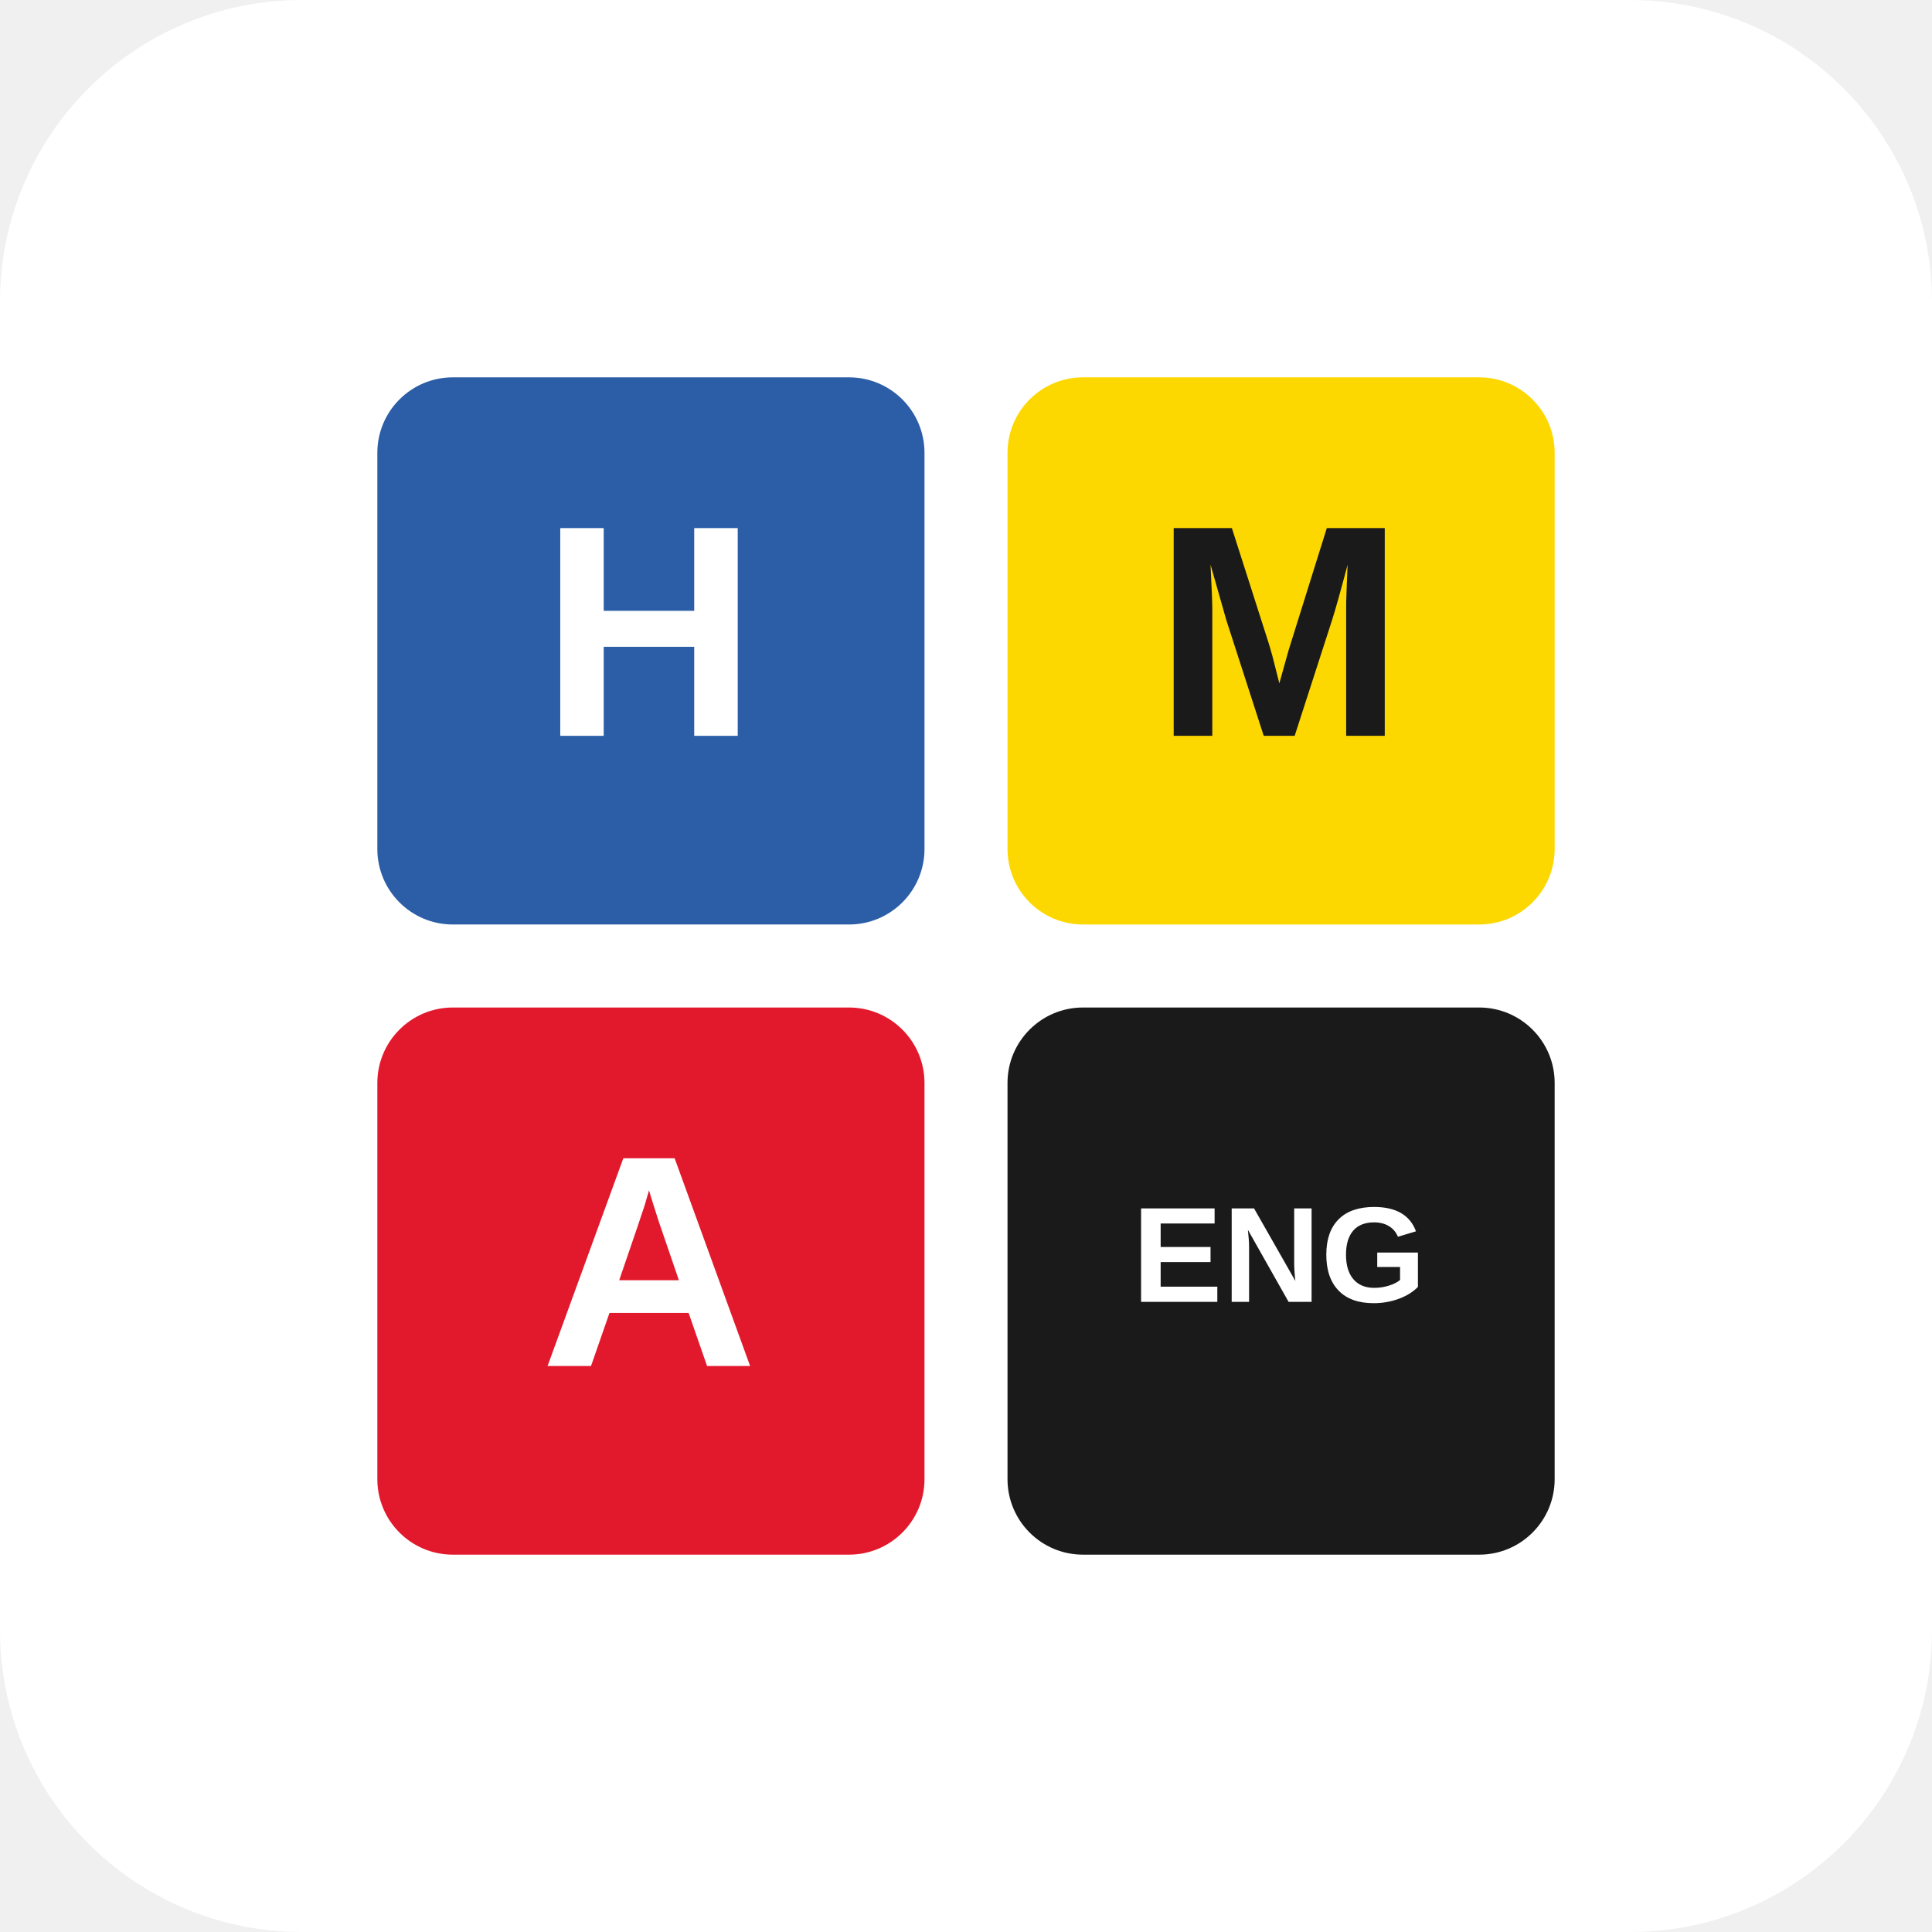
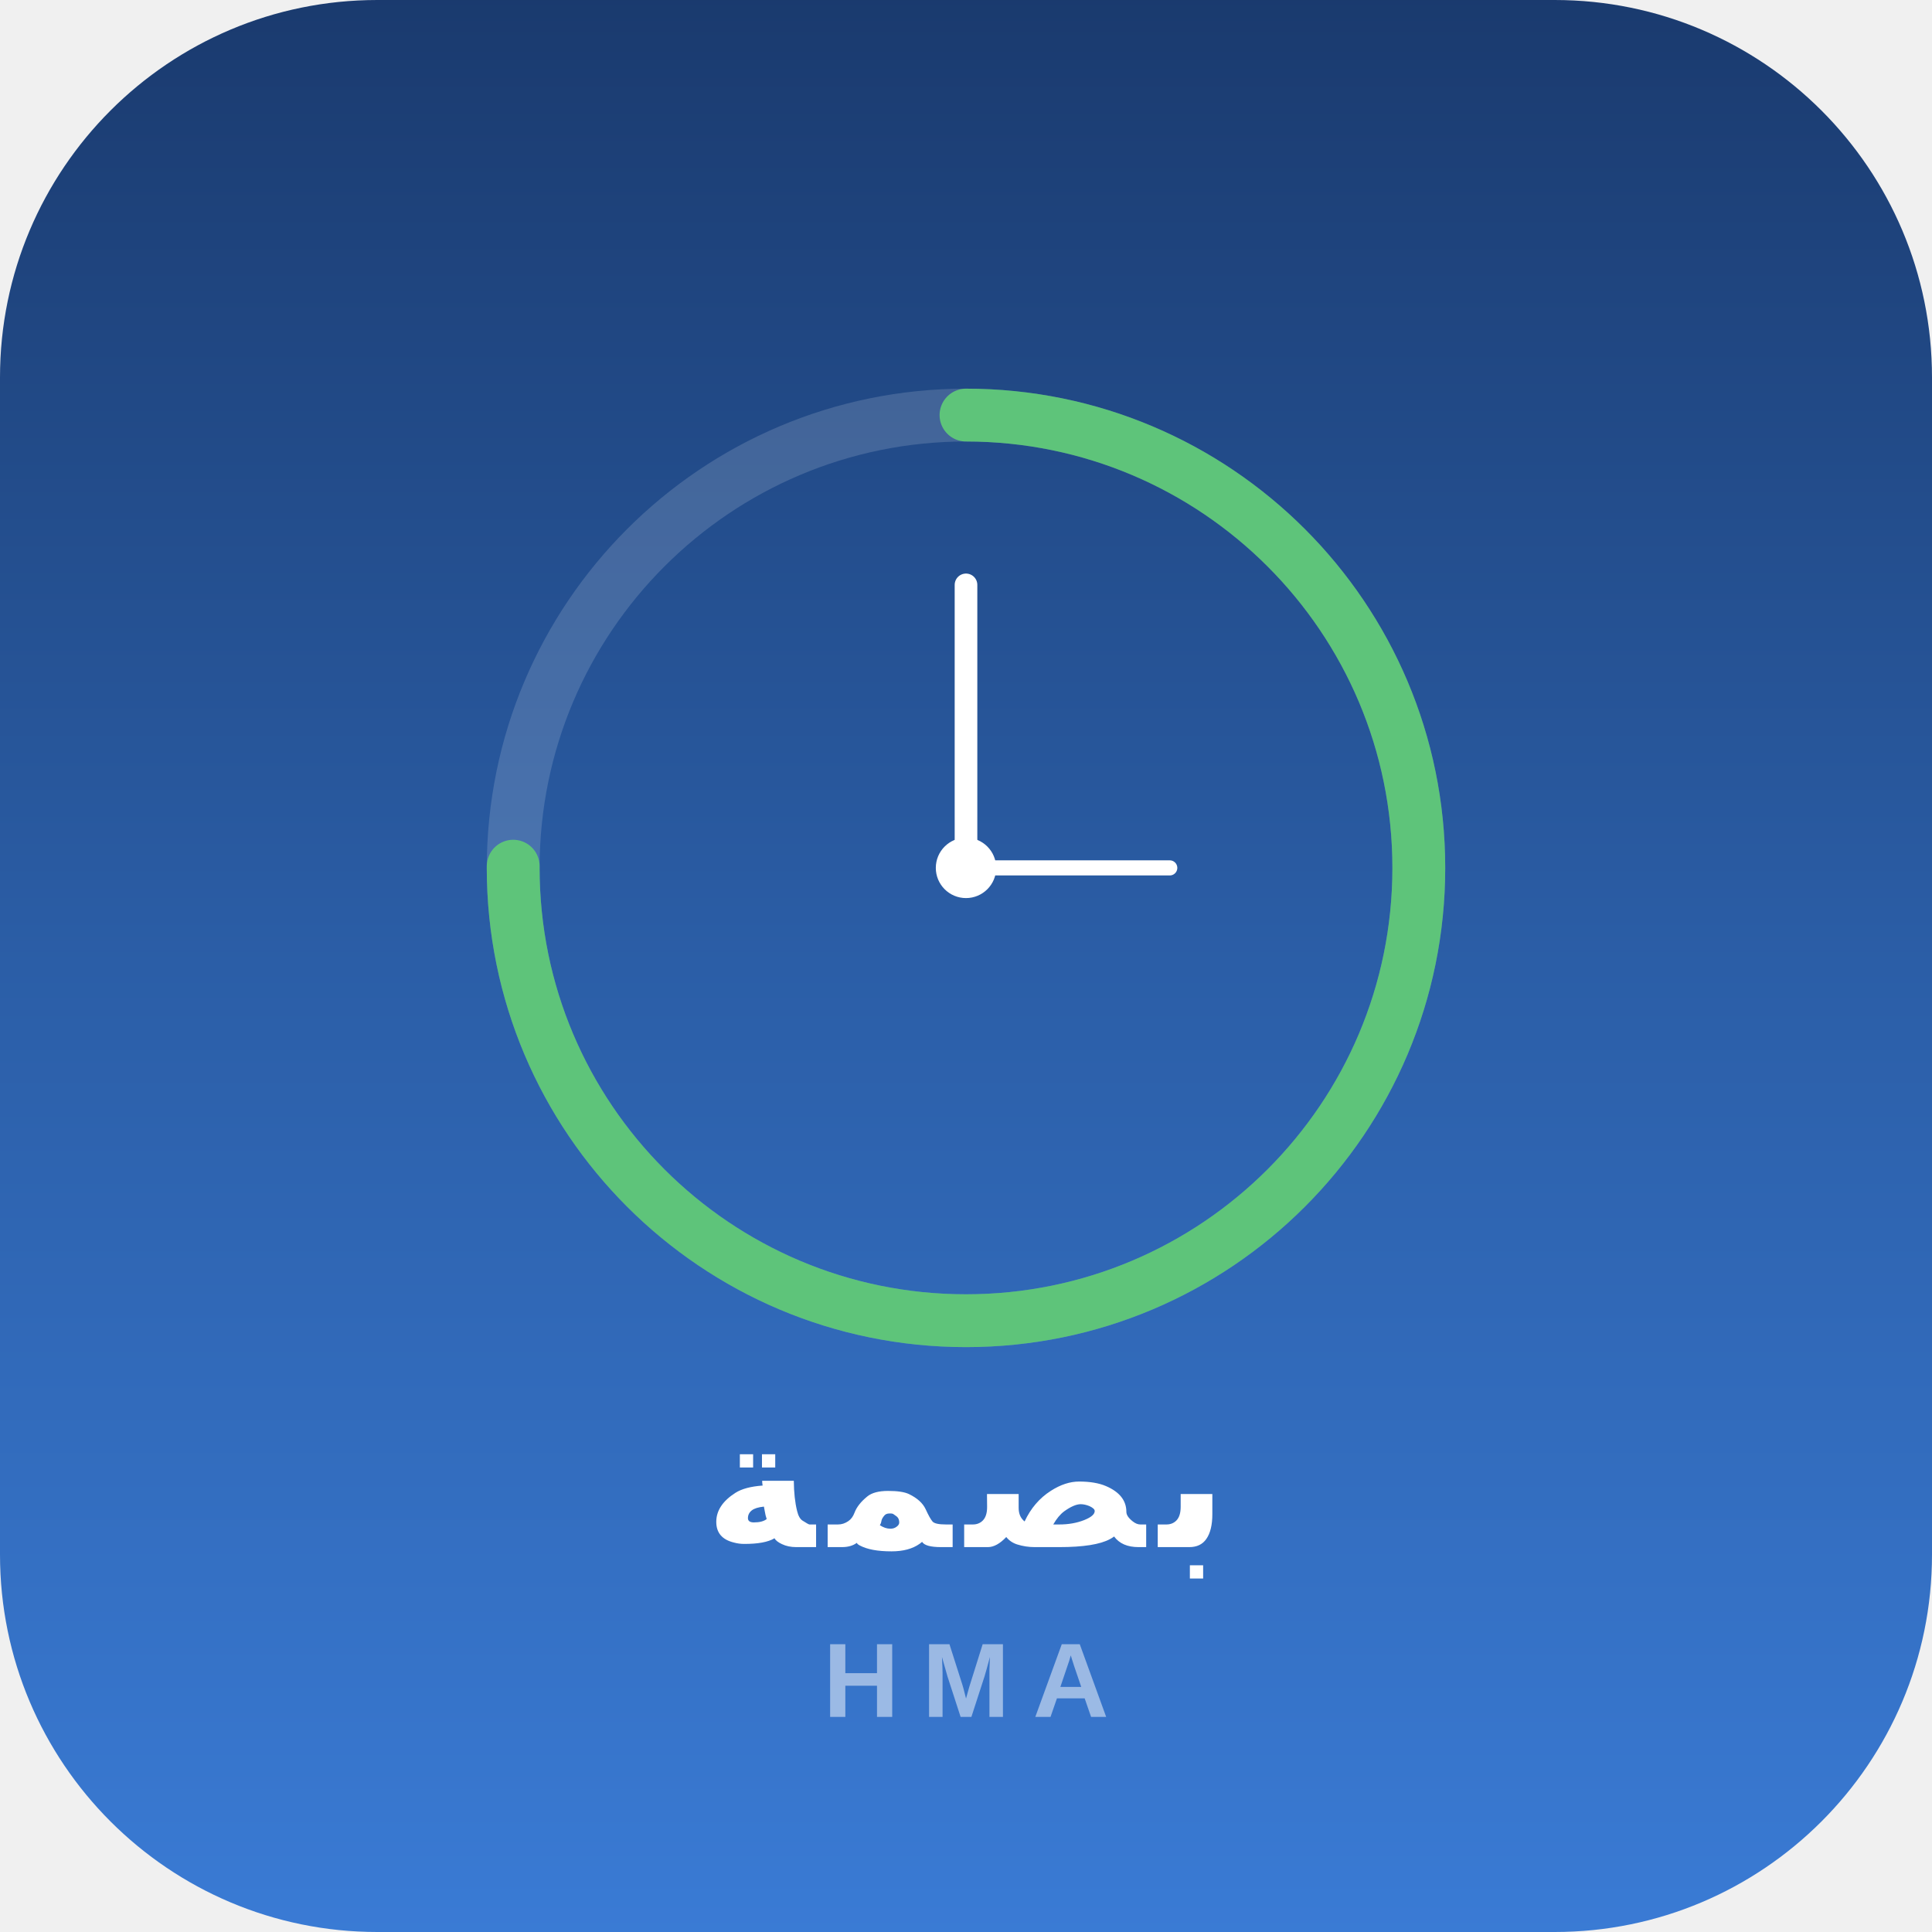
<svg xmlns="http://www.w3.org/2000/svg" viewBox="0 0 512 512">
-   <rect width="512" height="512" rx="80" fill="#FFFFFF" />
-   <rect x="100" y="100" width="145" height="145" rx="20" fill="#2B5EA7" />
-   <rect x="267" y="100" width="145" height="145" rx="20" fill="#FDD800" />
-   <rect x="100" y="267" width="145" height="145" rx="20" fill="#E2192C" />
-   <rect x="267" y="267" width="145" height="145" rx="20" fill="#1A1A1A" />
-   <text x="172" y="195" text-anchor="middle" fill="#fff" font-size="80" font-weight="900" font-family="Arial">H</text>
-   <text x="339" y="195" text-anchor="middle" fill="#1A1A1A" font-size="80" font-weight="900" font-family="Arial">M</text>
-   <text x="172" y="362" text-anchor="middle" fill="#fff" font-size="80" font-weight="900" font-family="Arial">A</text>
-   <text x="339" y="345" text-anchor="middle" fill="#fff" font-size="36" font-weight="800" font-family="Arial">ENG</text>
+   <defs>
+     <linearGradient id="bg" x1="0" y1="0" x2="0" y2="1">
+       <stop offset="0%" stop-color="#1a3a6e" />
+       <stop offset="50%" stop-color="#2b5ea7" />
+       <stop offset="100%" stop-color="#3a7bd5" />
+     </linearGradient>
+   </defs>
+   <rect width="512" height="512" rx="100" fill="url(#bg)" />
+   <circle cx="256" cy="230" r="120" fill="none" stroke="rgba(255,255,255,0.15)" stroke-width="14" />
+   <circle cx="256" cy="230" r="120" fill="none" stroke="#5ec47a" stroke-width="14" stroke-linecap="round" stroke-dasharray="754" stroke-dashoffset="188" transform="rotate(-90 256 230)" />
+   <line x1="256" y1="230" x2="256" y2="155" stroke="#fff" stroke-width="6" stroke-linecap="round" />
+   <line x1="256" y1="230" x2="310" y2="230" stroke="#fff" stroke-width="4" stroke-linecap="round" />
+   <circle cx="256" cy="230" r="8" fill="#fff" />
+   <text x="256" y="410" text-anchor="middle" fill="#fff" font-size="48" font-weight="900" font-family="Arial,sans-serif" letter-spacing="4">بصمة</text>
+   <text x="256" y="455" text-anchor="middle" fill="rgba(255,255,255,0.5)" font-size="28" font-weight="700" font-family="Arial,sans-serif" letter-spacing="6">HMA</text>
</svg>
